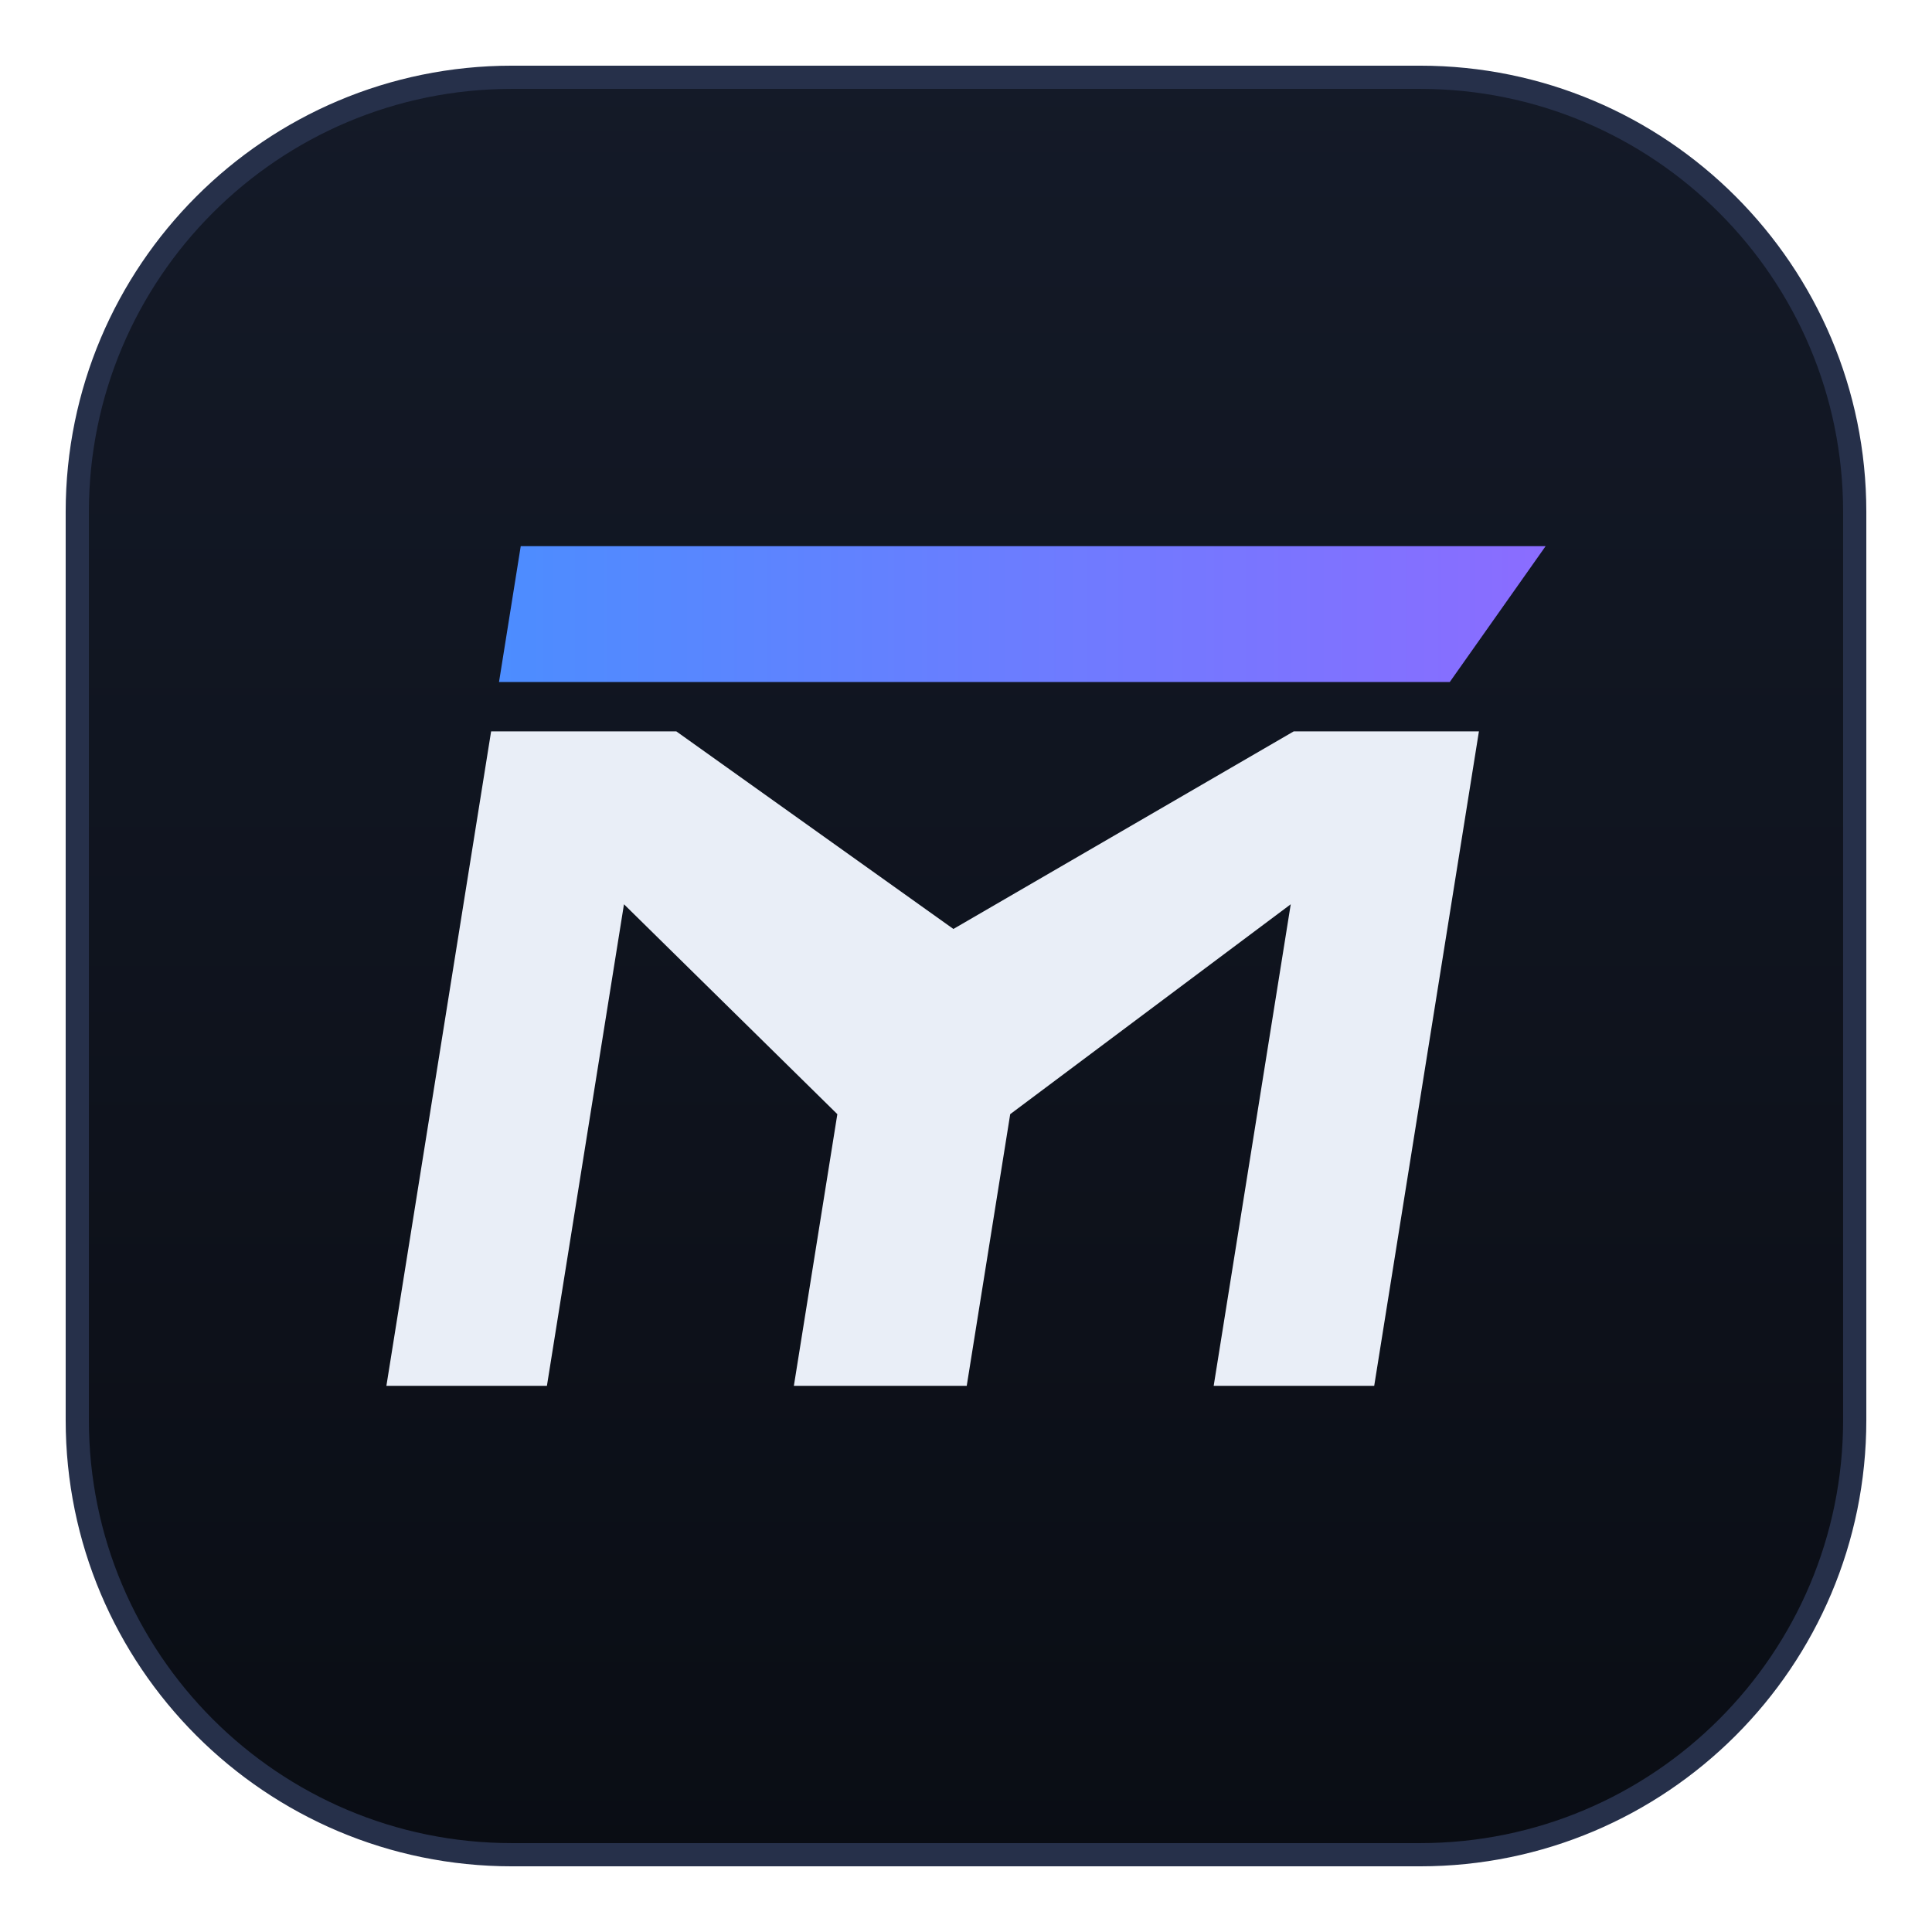
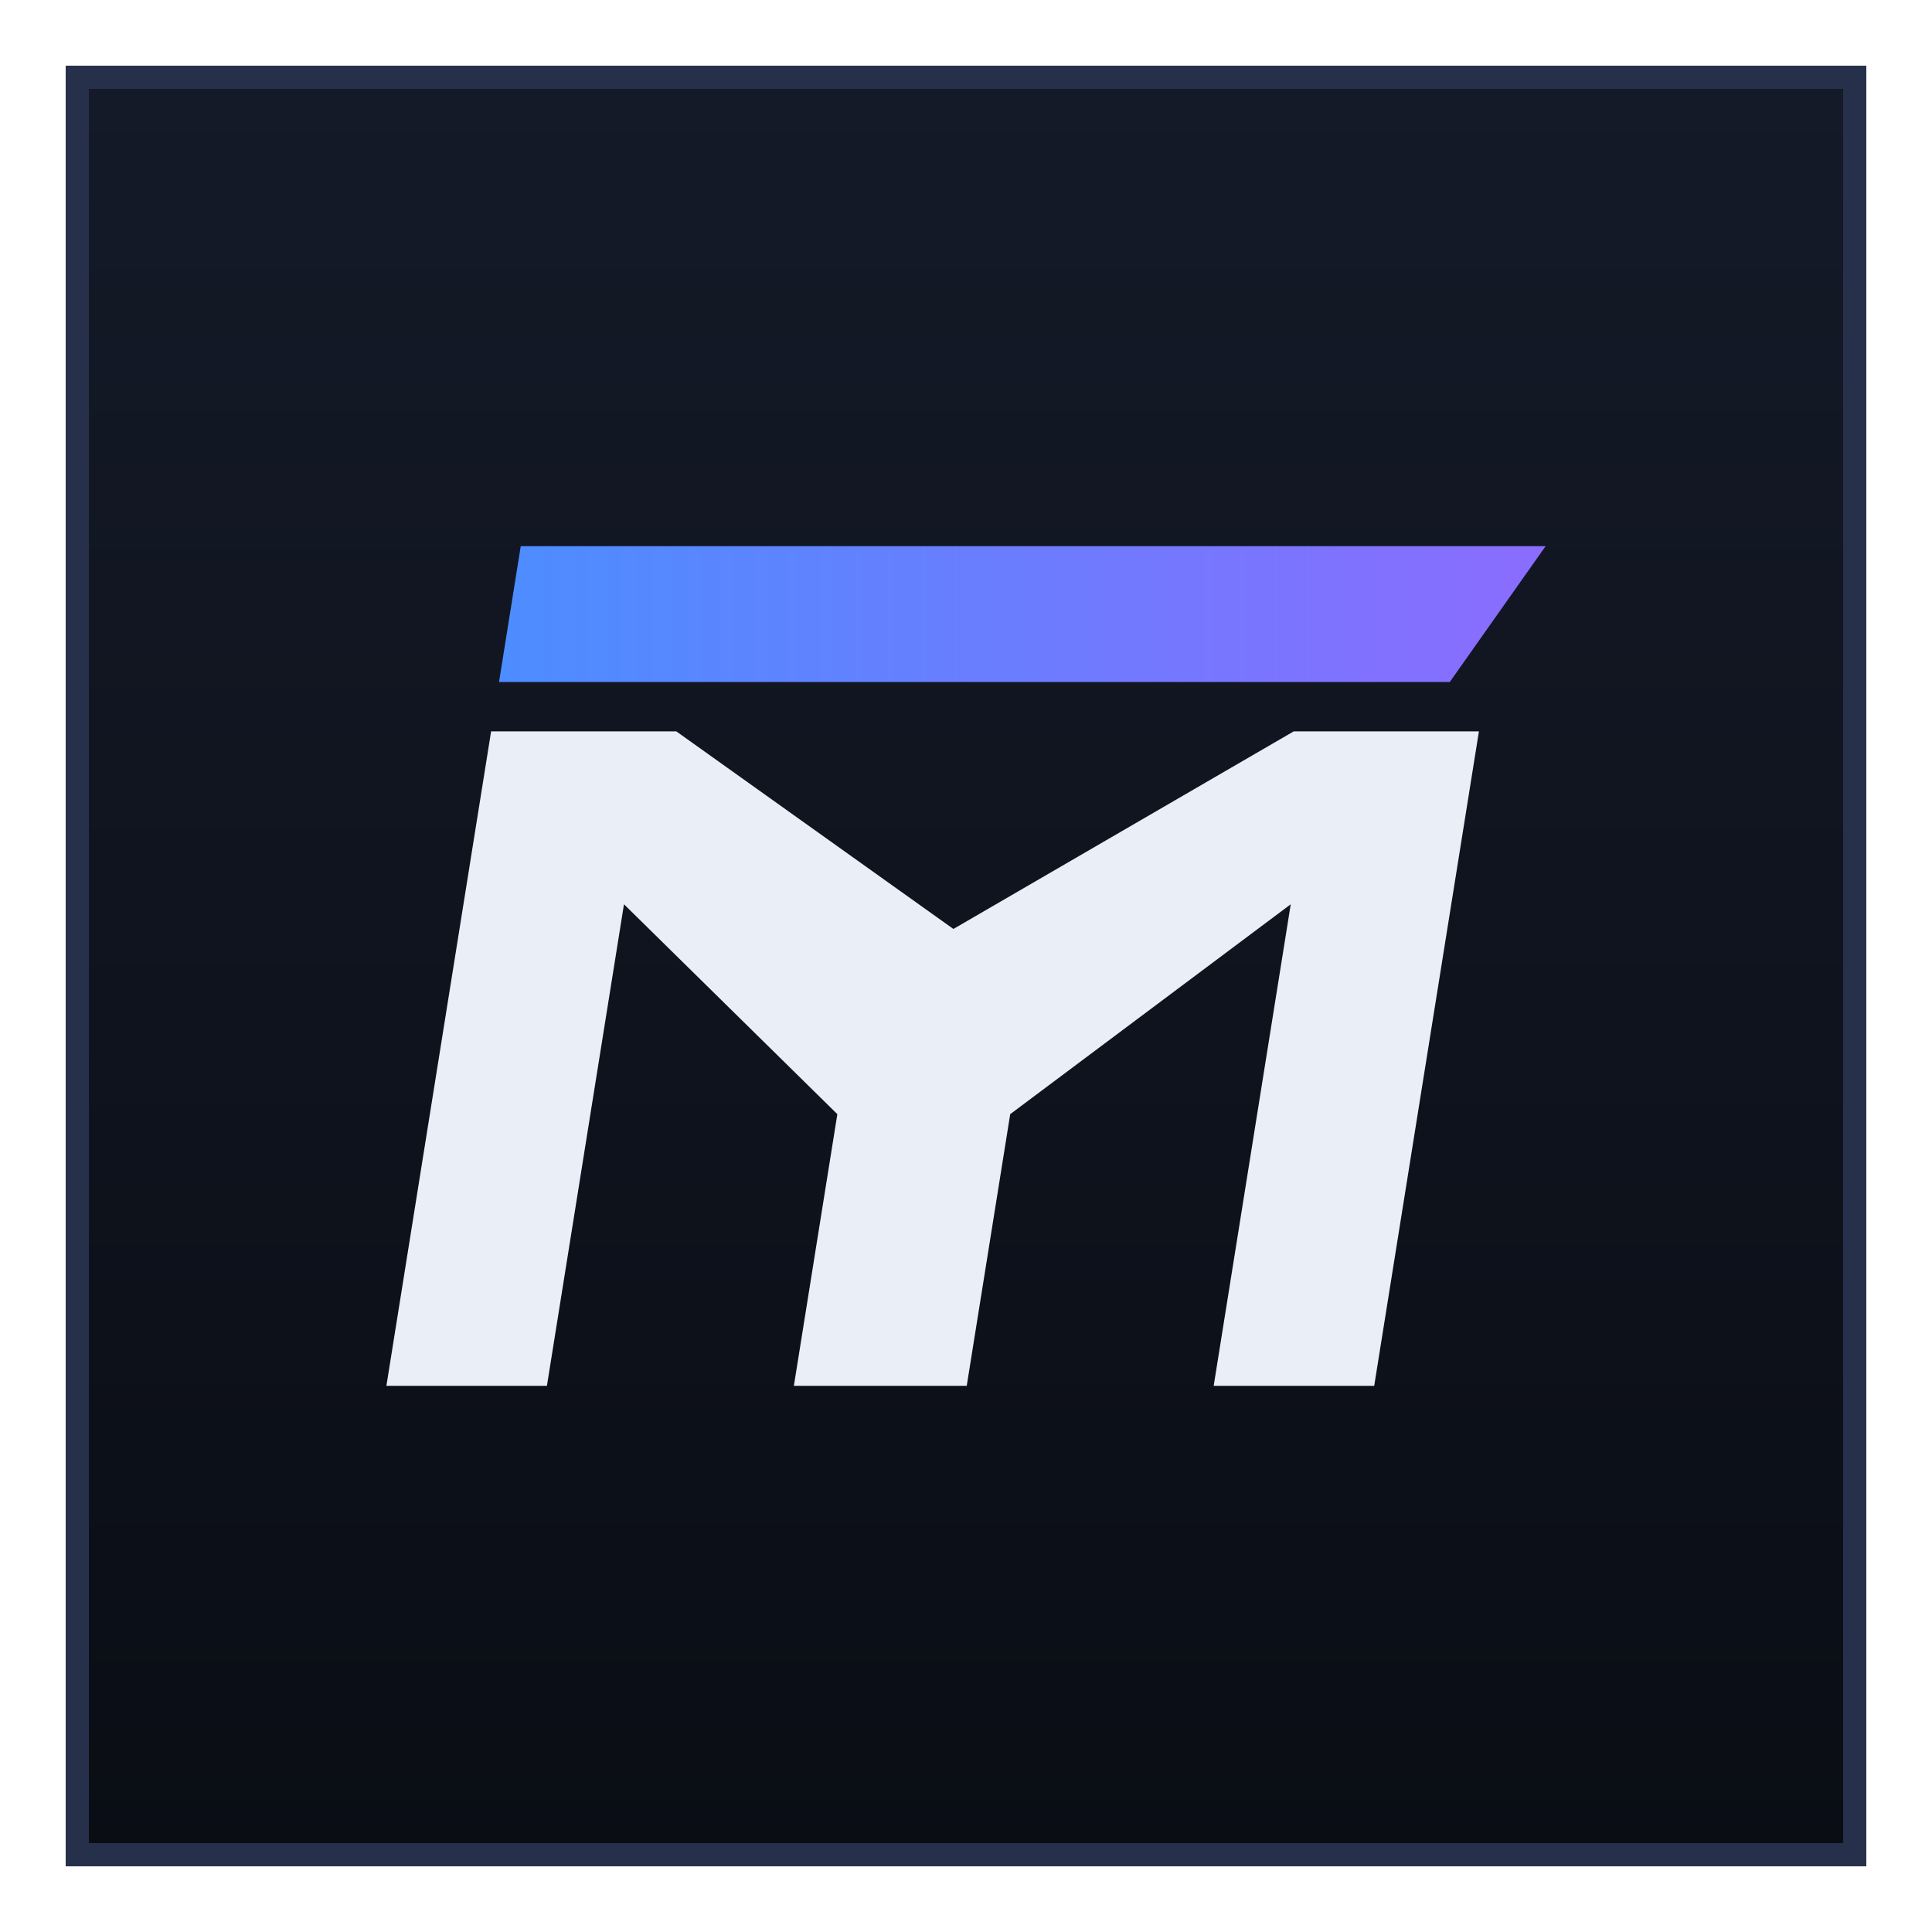
<svg xmlns="http://www.w3.org/2000/svg" width="1024" height="1024" viewBox="0 0 1024 1024" role="img" aria-label="Money Tweaks">
  <defs>
    <linearGradient id="mt-accent" x1="0" y1="0" x2="1" y2="0">
      <stop offset="0" stop-color="#4C8DFF" />
      <stop offset="1" stop-color="#8B6CFF" />
    </linearGradient>
    <linearGradient id="mt-tile" x1="0" y1="0" x2="0" y2="1">
      <stop offset="0" stop-color="#141A28" />
      <stop offset="1" stop-color="#0A0D14" />
    </linearGradient>
  </defs>
-   <rect x="40.96" y="40.96" width="942.08" height="942.08" rx="230.4" fill="url(#mt-tile)" stroke="#26304A" stroke-width="12.3" />
+   <rect x="40.96" y="40.96" width="942.08" height="942.08" rx="0" fill="url(#mt-tile)" stroke="#26304A" stroke-width="12.3" />
  <polygon fill="url(#mt-accent)" points="276.00,289.49 819.20,289.49 768.41,361.48 264.49,361.48" />
  <polygon fill="#E9EEF7" points="204.80,734.51 260.30,387.65 358.47,387.65 505.32,492.37 685.69,387.65 783.86,387.65 728.36,734.51 643.28,734.51 684.12,479.28 535.43,590.53 512.39,734.51 420.77,734.51 443.81,590.53 330.72,479.28 289.88,734.51" />
</svg>
